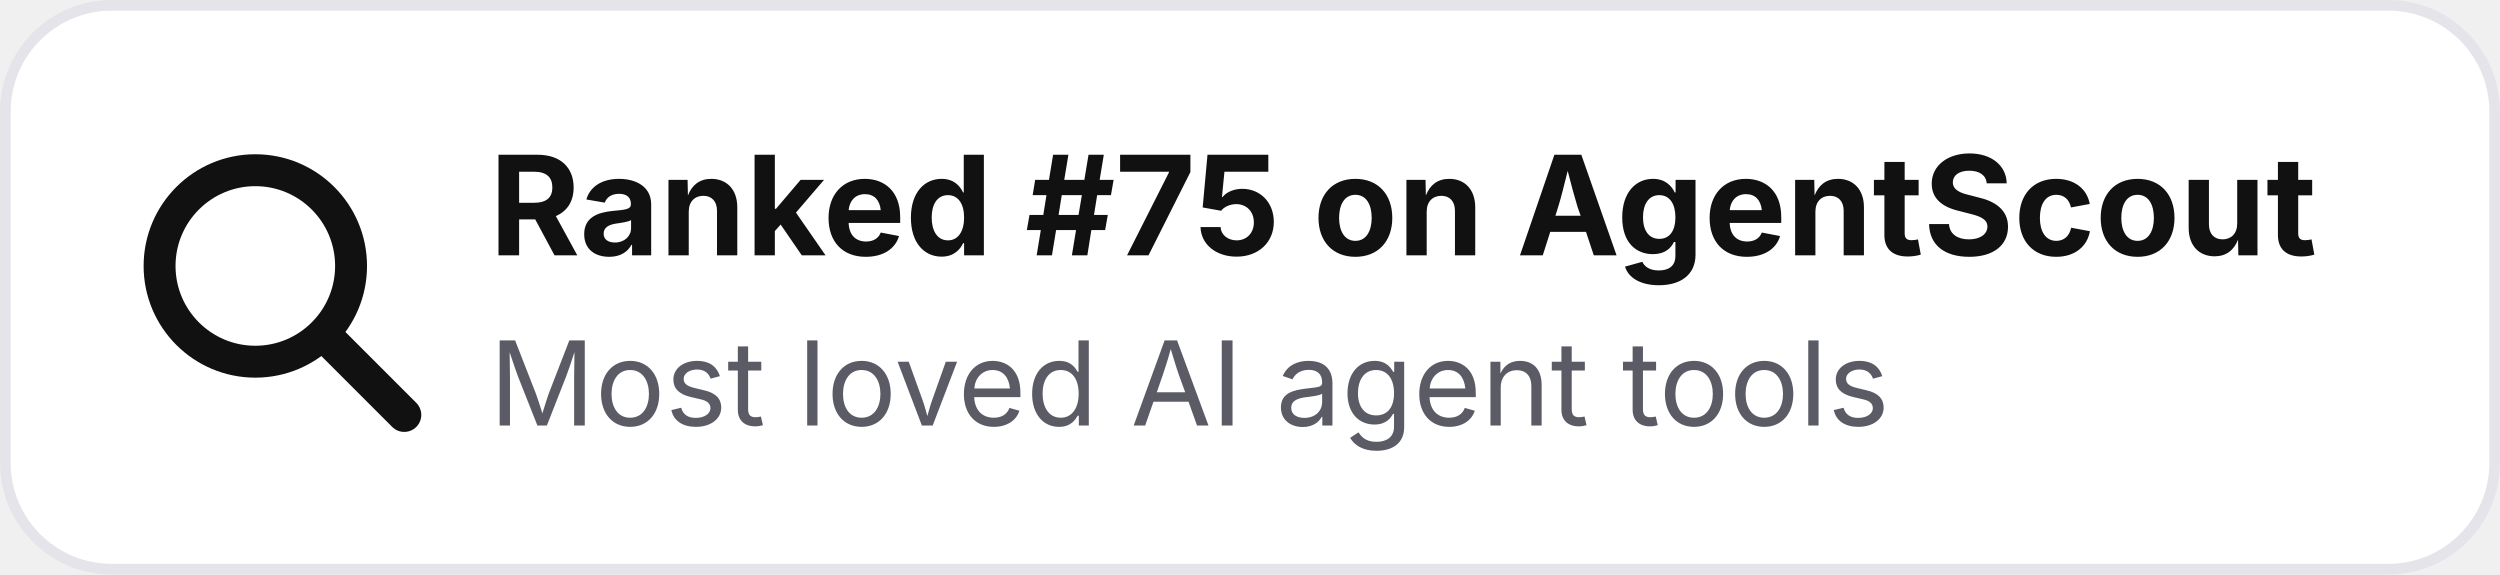
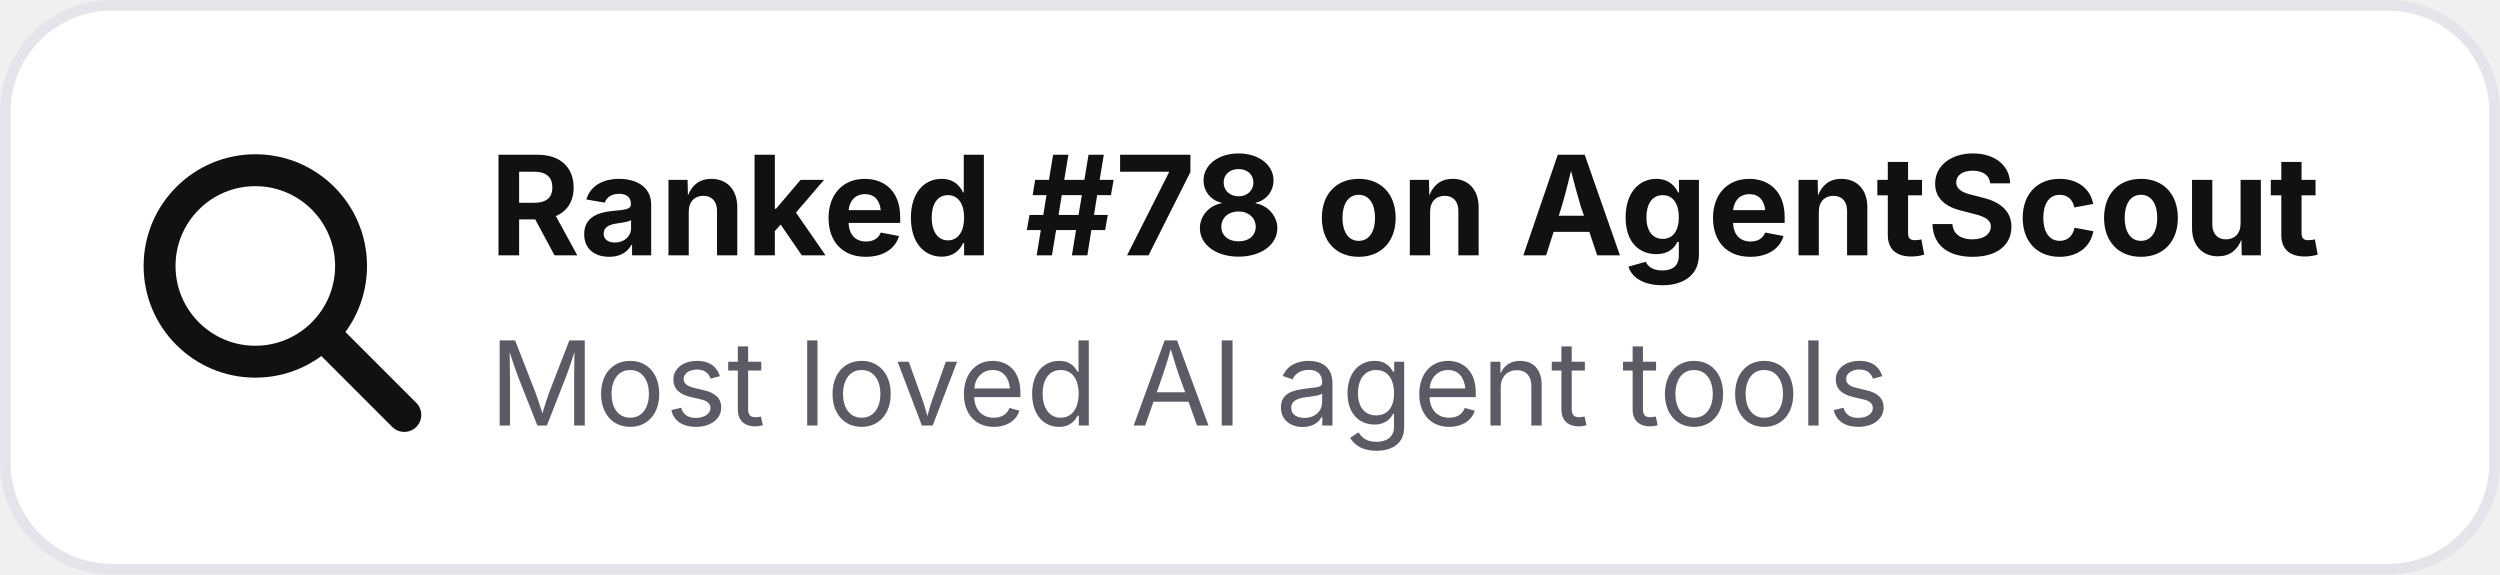
- <svg xmlns="http://www.w3.org/2000/svg" width="235" height="54" viewBox="0 0 235 54" role="img" aria-label="Ranked #75 on AgentScout">
+ <svg xmlns="http://www.w3.org/2000/svg" width="235" height="54" viewBox="0 0 235 54" role="img" aria-label="Ranked #78 on AgentScout">
  <rect x=".5" y=".5" width="234" height="53" rx="10" fill="#ffffff" stroke="#e4e4ea" />
  <circle cx="24" cy="25" r="9" fill="none" stroke="#111111" stroke-width="3" />
  <path d="M31 32l7 7" stroke="#111111" stroke-width="3.2" stroke-linecap="round" />
-   <text x="46" y="24" font-family="Inter,Segoe UI,Arial,sans-serif" font-size="13" font-weight="700" fill="#111111">Ranked #75 on AgentScout</text>
+   <text x="46" y="24" font-family="Inter,Segoe UI,Arial,sans-serif" font-size="13" font-weight="700" fill="#111111">Ranked #78 on AgentScout</text>
  <text x="46" y="40" font-family="Inter,Segoe UI,Arial,sans-serif" font-size="11" fill="#5b5b66">Most loved AI agent tools</text>
</svg>
